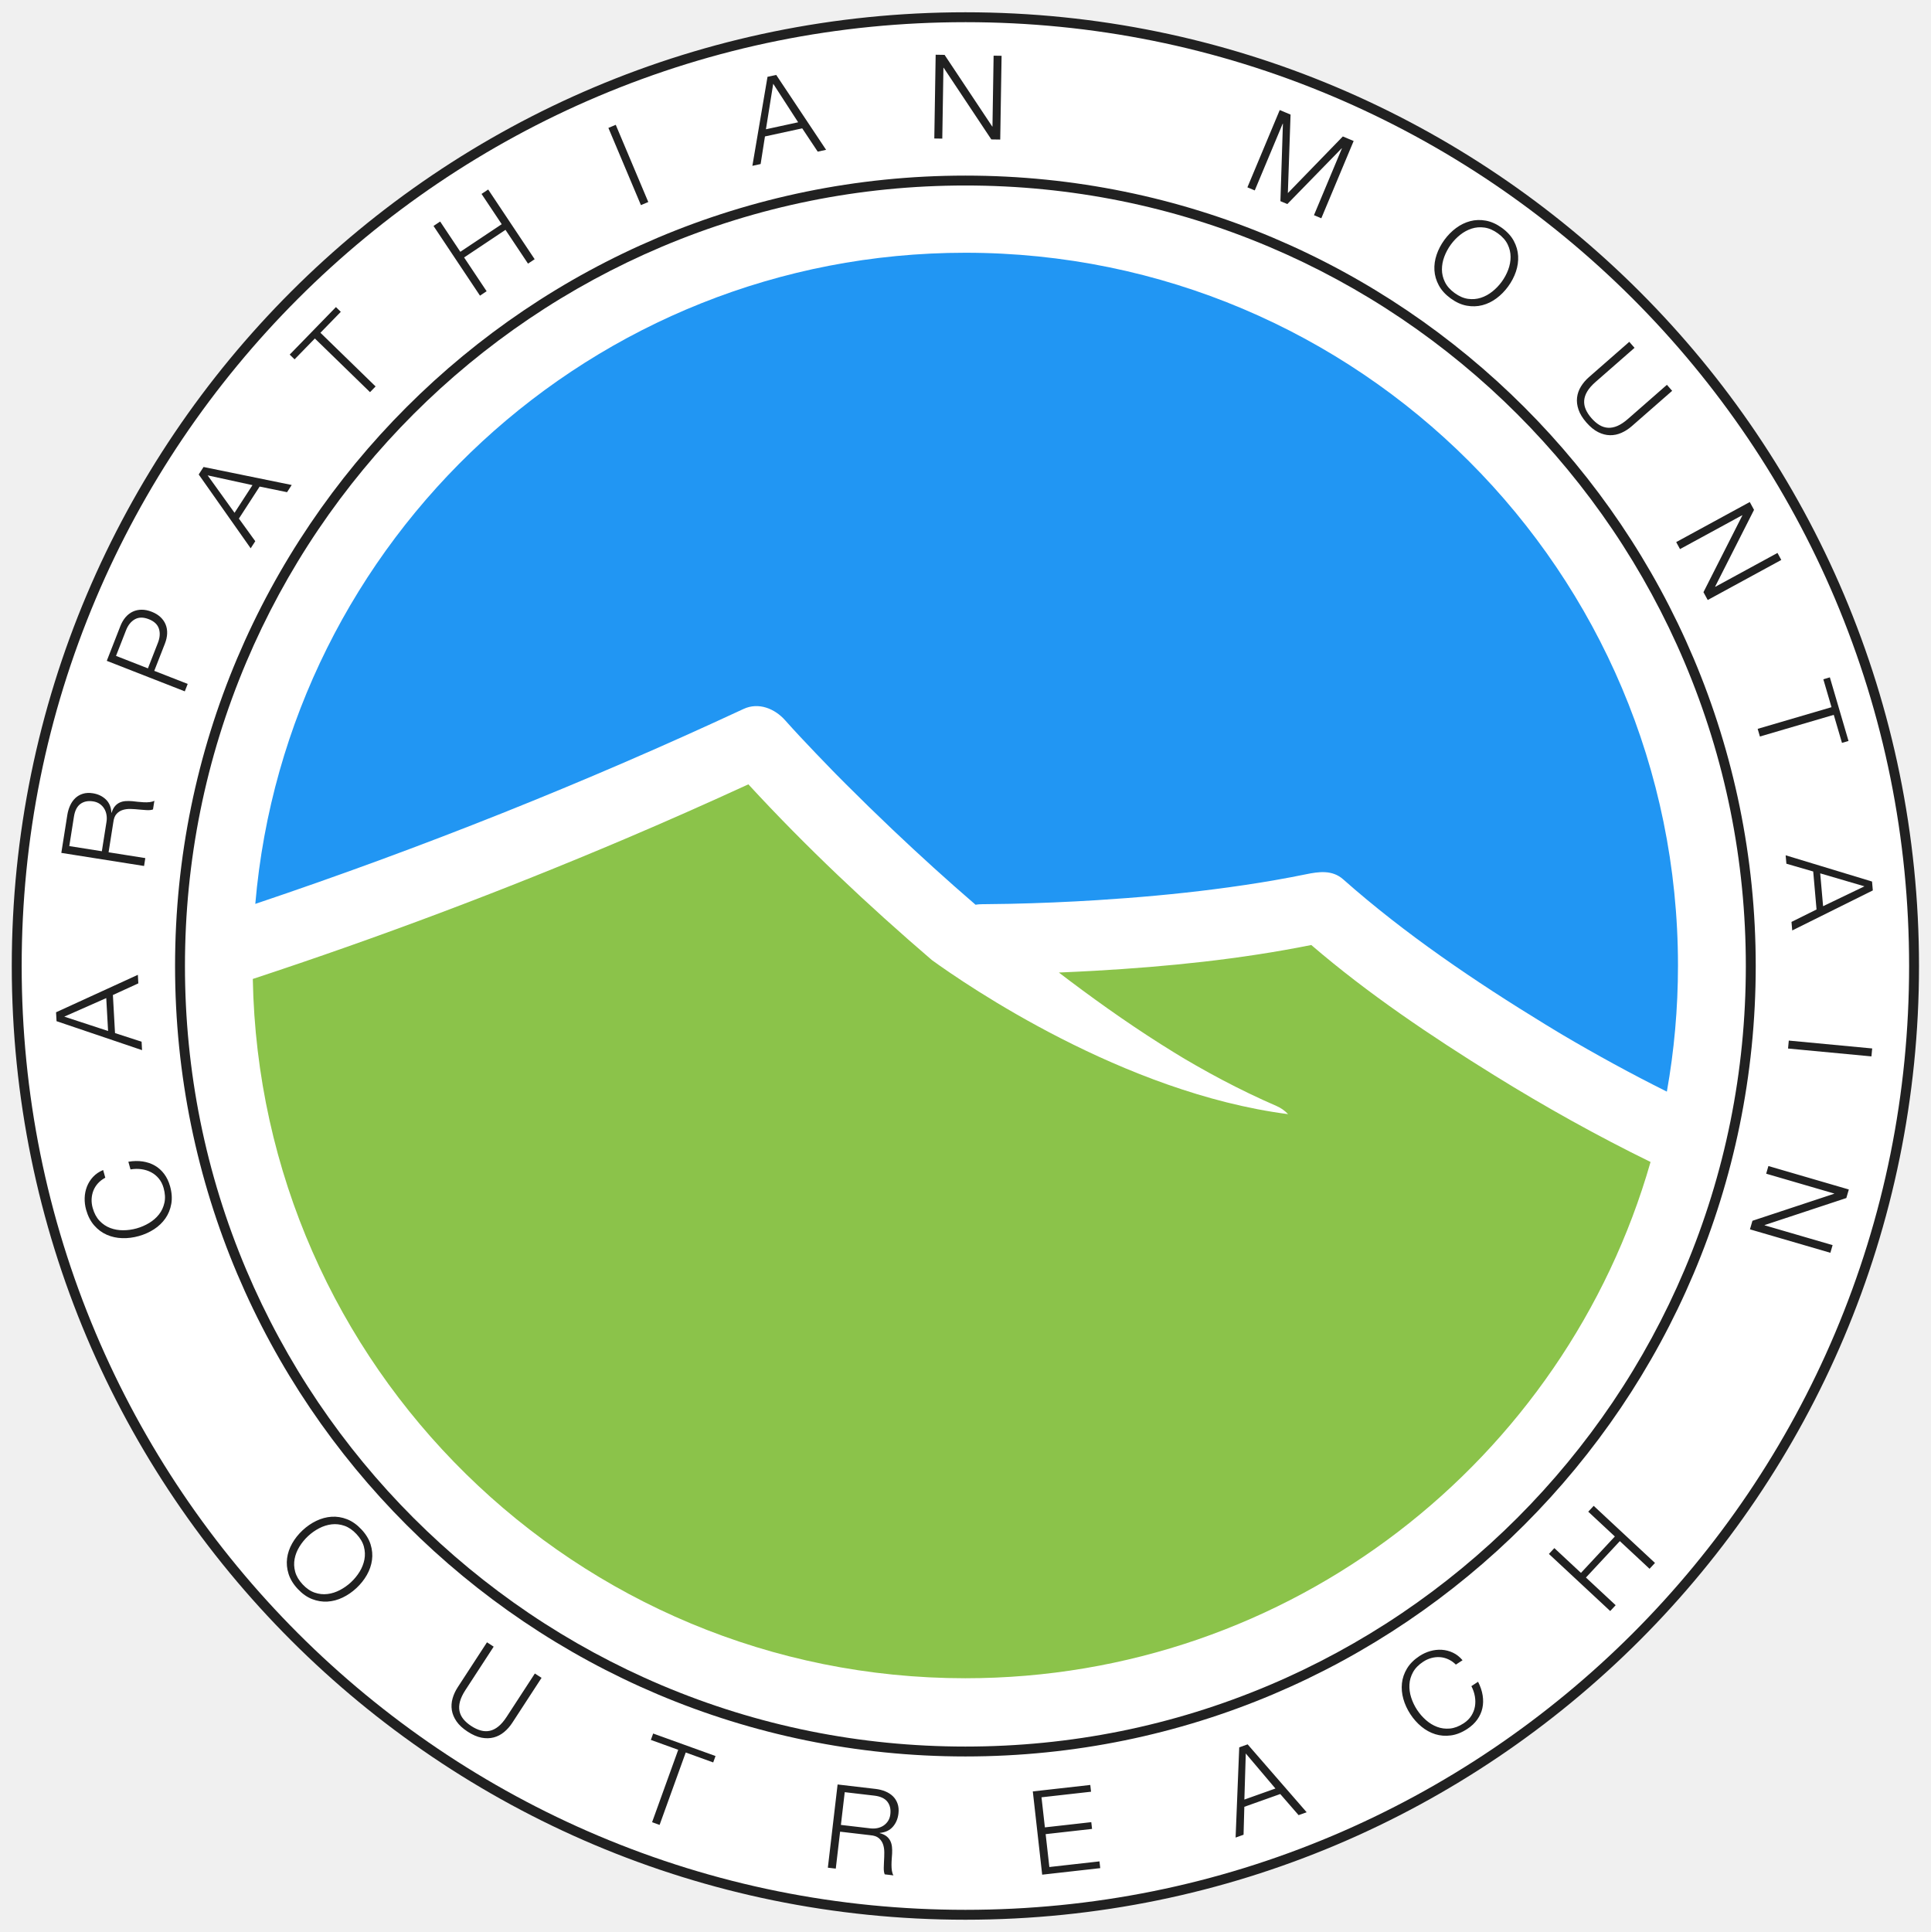
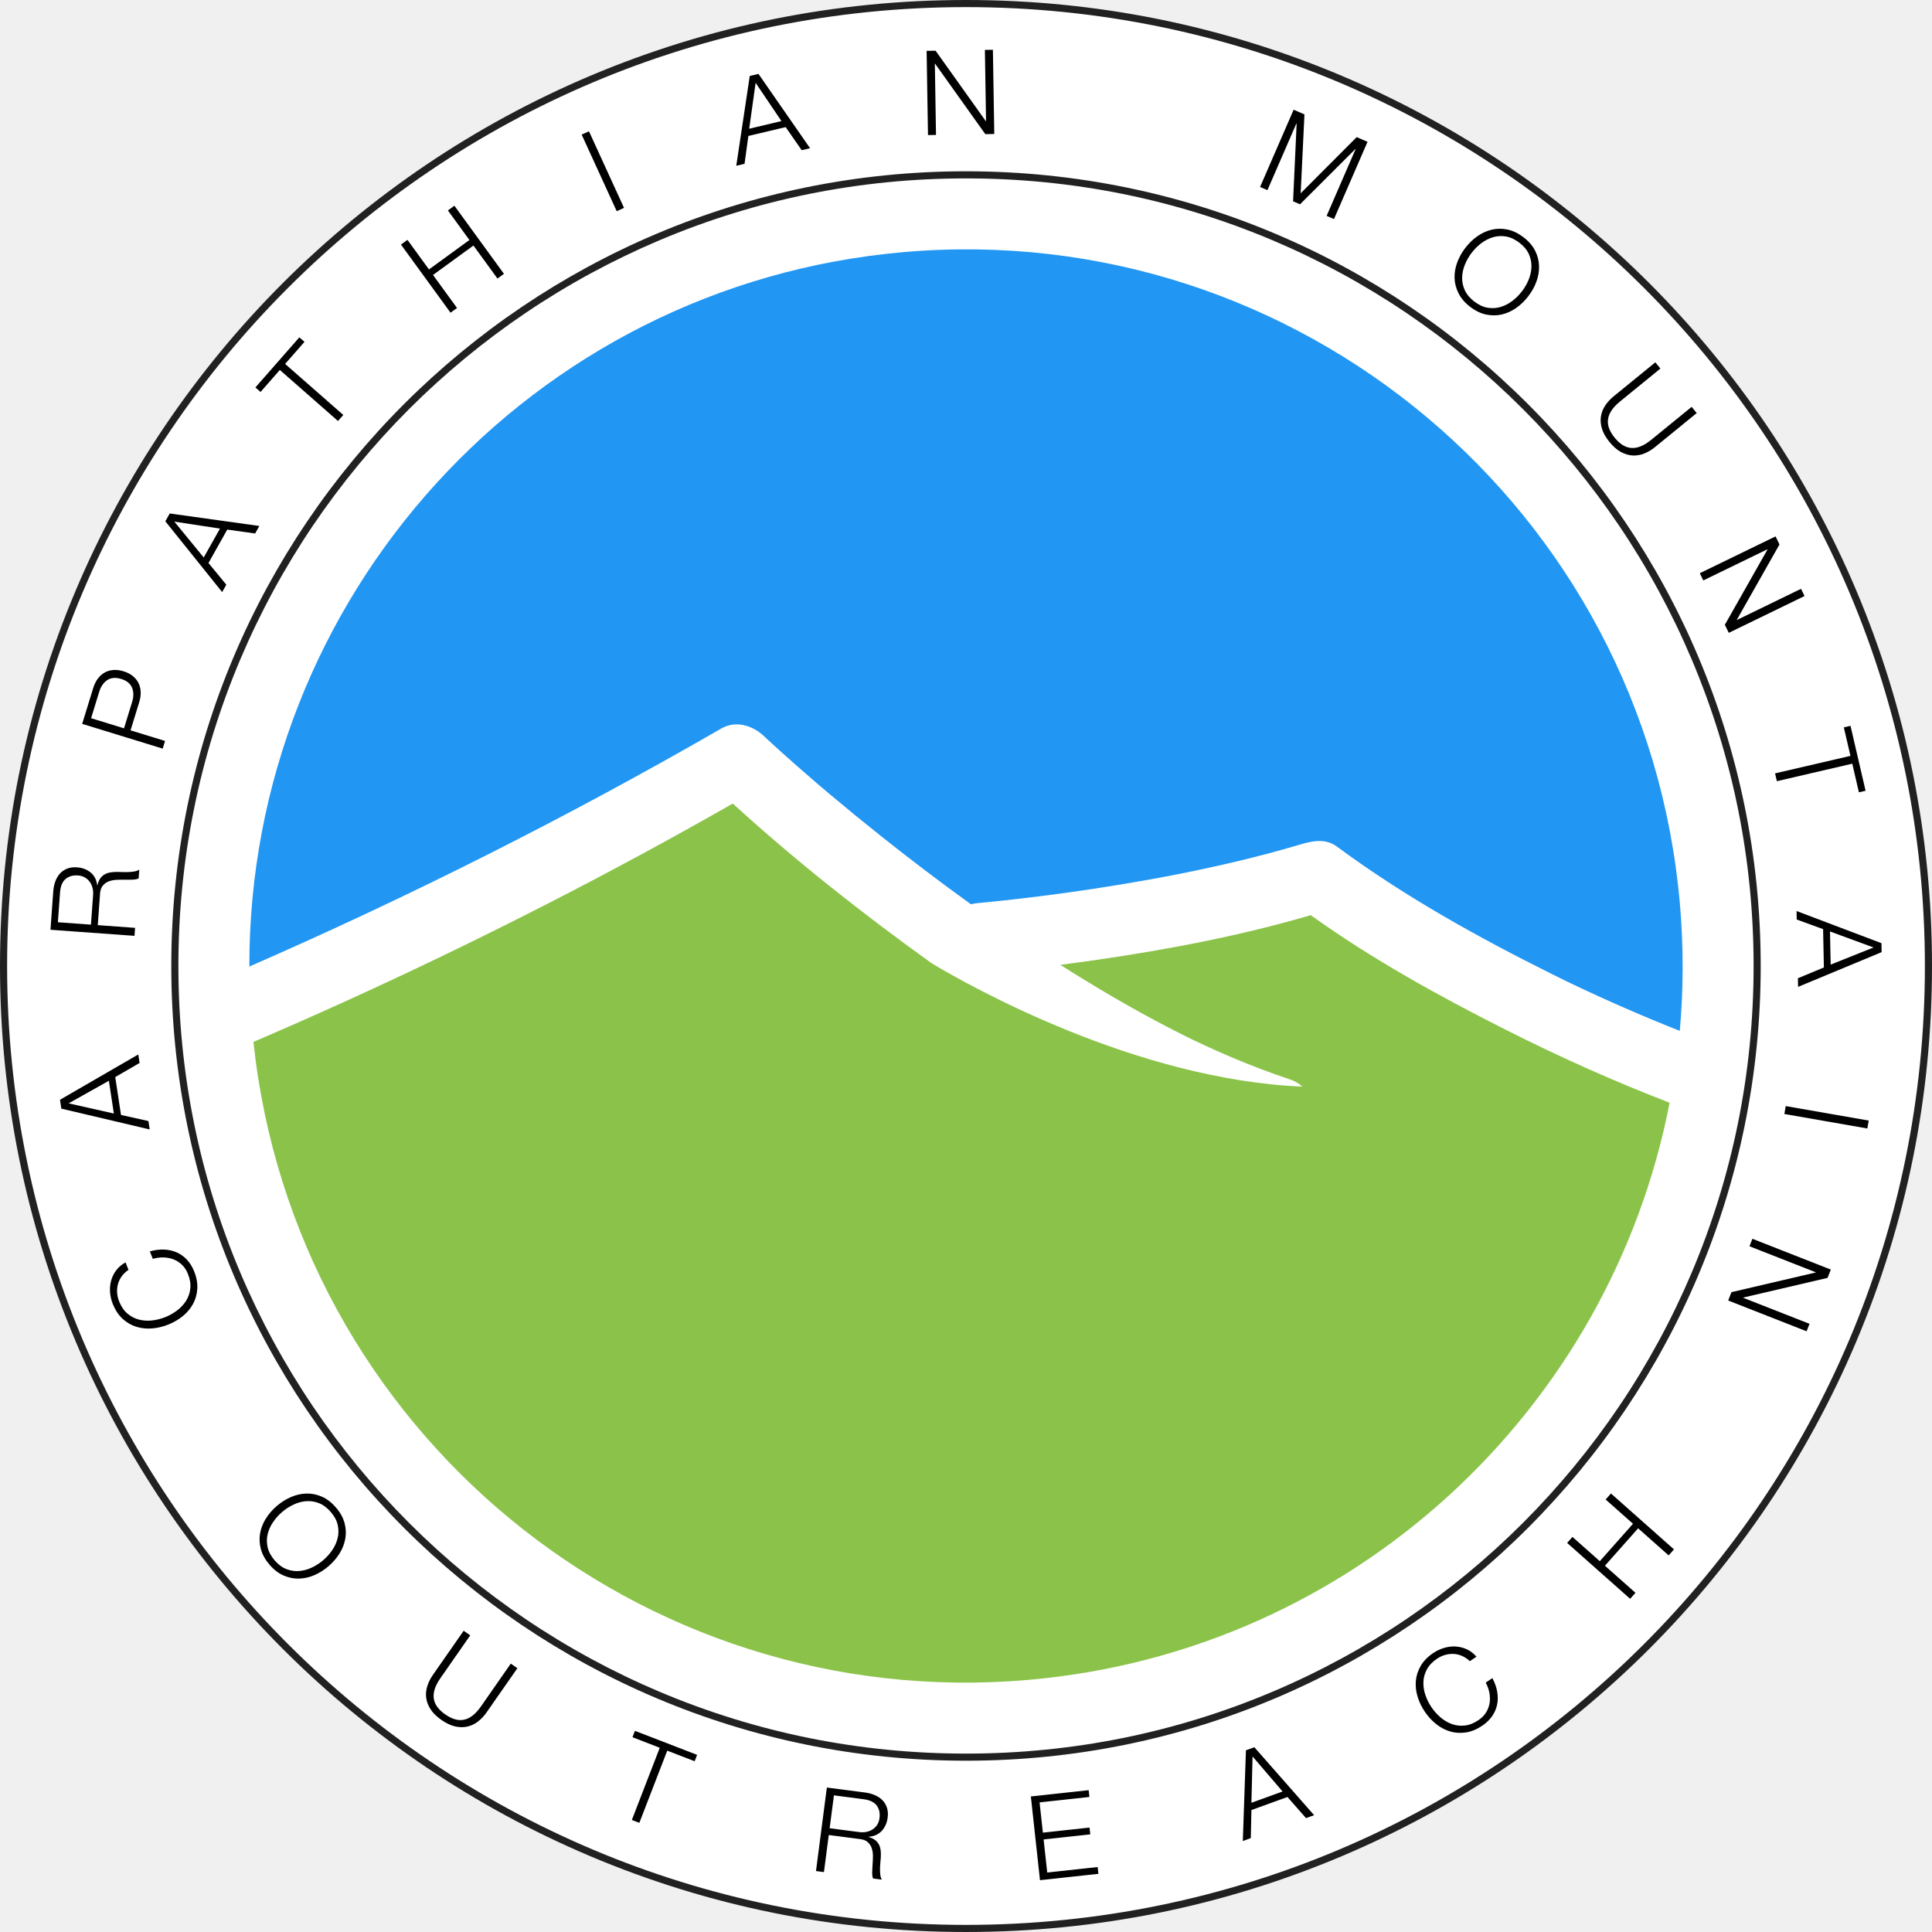
- <svg xmlns="http://www.w3.org/2000/svg" width="1365.947" height="1366.65" viewBox="0 0 1365.947 1366.65">
-   <path fill="#FFF" d="M682.975 1354.465c-90.605 0-178.498-17.744-261.237-52.74-79.92-33.803-151.694-82.194-213.332-143.832-61.638-61.638-110.03-133.413-143.833-213.33-34.996-82.74-52.74-170.634-52.74-261.238 0-90.604 17.744-178.497 52.74-261.236 33.803-79.92 82.195-151.694 143.833-213.332C270.044 147.12 341.82 98.728 421.738 64.925c82.74-34.996 170.632-52.74 261.237-52.74 90.604 0 178.498 17.744 261.237 52.74 79.918 33.803 151.693 82.195 213.33 143.833s110.03 133.413 143.833 213.33c34.996 82.74 52.74 170.632 52.74 261.237s-17.744 178.498-52.74 261.237c-33.803 79.918-82.194 151.693-143.832 213.33s-133.413 110.03-213.33 143.833c-82.74 34.996-170.634 52.74-261.238 52.74z" />
-   <path fill="#212121" d="M682.975 15.684c90.134 0 177.568 17.65 259.874 52.464 39.558 16.732 77.713 37.442 113.404 61.555a672.493 672.493 0 0 1 98.814 81.53 672.487 672.487 0 0 1 81.528 98.813c24.113 35.69 44.823 73.846 61.555 113.405 34.813 82.307 52.465 169.74 52.465 259.874 0 90.134-17.65 177.568-52.464 259.874-16.73 39.56-37.44 77.714-61.554 113.405a672.438 672.438 0 0 1-81.528 98.813 672.42 672.42 0 0 1-98.814 81.53c-35.69 24.112-73.847 44.822-113.405 61.554-82.307 34.812-169.74 52.464-259.875 52.464-90.134 0-177.568-17.65-259.874-52.464-39.558-16.73-77.713-37.44-113.405-61.555a672.43 672.43 0 0 1-98.814-81.53 672.422 672.422 0 0 1-81.528-98.812c-24.113-35.69-44.823-73.847-61.555-113.405-34.812-82.306-52.464-169.74-52.464-259.874 0-90.133 17.65-177.567 52.464-259.873 16.732-39.558 37.442-77.713 61.555-113.404a672.493 672.493 0 0 1 81.53-98.814 672.493 672.493 0 0 1 98.813-81.53C345.385 105.59 383.542 84.88 423.1 68.15c82.306-34.813 169.74-52.464 259.875-52.464m0-7c-372.594 0-674.643 302.05-674.643 674.64 0 372.595 302.05 674.642 674.643 674.642s674.64-302.047 674.64-674.64c0-372.592-302.047-674.642-674.64-674.642z" />
-   <path fill="#FFF" d="M682.973 1238.973c-75.01 0-147.776-14.69-216.275-43.662-66.163-27.983-125.584-68.047-176.613-119.075-51.03-51.03-91.092-110.45-119.077-176.613-28.972-68.498-43.662-141.263-43.662-216.273 0-75.012 14.69-147.778 43.662-216.276 27.985-66.164 68.048-125.585 119.077-176.615 51.03-51.03 110.45-91.093 176.613-119.078 68.5-28.973 141.264-43.663 216.275-43.663 75.01 0 147.775 14.69 216.274 43.662 66.163 27.985 125.585 68.048 176.614 119.077 51.03 51.028 91.094 110.45 119.078 176.614 28.973 68.5 43.663 141.264 43.663 216.275 0 75.01-14.69 147.774-43.662 216.272-27.984 66.163-68.048 125.584-119.077 176.613-51.028 51.028-110.45 91.092-176.613 119.076-68.5 28.973-141.264 43.663-216.274 43.663z" />
-   <path fill="#212121" d="M682.973 131.218c74.54 0 146.846 14.597 214.91 43.386a552.125 552.125 0 0 1 93.785 50.905 556.182 556.182 0 0 1 81.72 67.423 556.25 556.25 0 0 1 67.423 81.718c19.94 29.518 37.068 61.07 50.905 93.786 28.79 68.065 43.387 140.372 43.387 214.912s-14.598 146.846-43.387 214.91a552.172 552.172 0 0 1-50.904 93.783 556.196 556.196 0 0 1-67.423 81.72 556.078 556.078 0 0 1-81.72 67.423c-29.516 19.94-61.07 37.067-93.784 50.904-68.064 28.79-140.37 43.386-214.91 43.386s-146.847-14.597-214.91-43.386c-32.715-13.837-64.27-30.964-93.785-50.904a556.122 556.122 0 0 1-81.718-67.424 556.03 556.03 0 0 1-67.424-81.72 552.14 552.14 0 0 1-50.904-93.782c-28.79-68.064-43.386-140.37-43.386-214.91 0-74.54 14.597-146.847 43.386-214.912a552.196 552.196 0 0 1 50.904-93.785 556.07 556.07 0 0 1 67.424-81.717 556.08 556.08 0 0 1 81.718-67.424 552.154 552.154 0 0 1 93.784-50.906c68.064-28.79 140.37-43.386 214.91-43.386m0-7c-308.798 0-559.126 250.33-559.126 559.13 0 308.797 250.328 559.125 559.127 559.125 308.797 0 559.13-250.328 559.13-559.125 0-308.8-250.333-559.13-559.13-559.13z" />
-   <g fill="#212121">
-     <path d="M223.808 1075.8c3.502-1.678 7.088-2.64 10.758-2.887 3.67-.246 7.318.34 10.95 1.757 3.63 1.417 7.033 3.824 10.205 7.223 3.172 3.397 5.33 6.946 6.476 10.646 1.144 3.7 1.468 7.37.97 11.014-.497 3.645-1.705 7.155-3.62 10.534-1.92 3.38-4.374 6.466-7.367 9.26-2.995 2.794-6.243 5.03-9.746 6.71-3.503 1.682-7.08 2.635-10.728 2.86s-7.28-.357-10.892-1.755c-3.612-1.396-7.004-3.794-10.176-7.19-3.172-3.4-5.34-6.96-6.503-10.678-1.165-3.72-1.507-7.393-1.03-11.018.478-3.624 1.674-7.126 3.592-10.505 1.917-3.38 4.372-6.466 7.366-9.26 2.994-2.793 6.242-5.03 9.745-6.71zm-11.963 18.264c-1.7 2.76-2.838 5.638-3.41 8.633-.574 2.994-.443 6.033.39 9.115.834 3.083 2.59 6.06 5.272 8.932 2.68 2.872 5.52 4.82 8.52 5.843 2.998 1.023 6.01 1.353 9.038.987 3.026-.365 5.975-1.302 8.847-2.808a35.764 35.764 0 0 0 7.825-5.544 35.662 35.662 0 0 0 6.1-7.454c1.68-2.74 2.805-5.61 3.38-8.604.57-2.995.45-6.024-.363-9.086-.815-3.062-2.562-6.03-5.243-8.9-2.68-2.873-5.53-4.83-8.546-5.874-3.018-1.044-6.042-1.383-9.067-1.017-3.028.365-5.966 1.29-8.816 2.78a35.57 35.57 0 0 0-7.854 5.57 35.714 35.714 0 0 0-6.07 7.427zM349.257 1164.815l-20.02 30.742c-1.872 2.876-3.14 5.532-3.804 7.972-.665 2.438-.786 4.705-.364 6.795.42 2.09 1.347 4.015 2.778 5.77 1.43 1.76 3.282 3.376 5.554 4.855 2.318 1.51 4.57 2.564 6.756 3.162 2.186.6 4.32.668 6.402.207 2.082-.46 4.104-1.488 6.067-3.082 1.962-1.595 3.88-3.828 5.752-6.704l20.018-30.742 4.73 3.08-20.7 31.785c-1.66 2.55-3.597 4.74-5.81 6.566-2.214 1.827-4.656 3.094-7.326 3.797-2.672.704-5.548.763-8.63.174s-6.365-2.015-9.843-4.28c-3.433-2.234-6.04-4.643-7.826-7.224-1.785-2.582-2.896-5.237-3.332-7.964-.438-2.728-.267-5.473.51-8.236.775-2.764 1.994-5.42 3.655-7.97l20.7-31.786 4.73 3.08zM506.2 1242.17l-1.635 4.53-19.44-7.02-18.487 51.214-5.31-1.916 18.49-51.214-19.362-6.99 1.634-4.526 44.11 15.923zM619.525 1265.456c2.418.283 4.676.854 6.777 1.713 2.1.858 3.888 2 5.365 3.427 1.476 1.427 2.58 3.173 3.314 5.235.733 2.063.947 4.414.638 7.053-.438 3.737-1.78 6.867-4.024 9.39-2.247 2.522-5.31 3.946-9.19 4.27l-.02.166c1.89.502 3.424 1.195 4.602 2.086 1.177.89 2.096 1.958 2.758 3.206.66 1.247 1.082 2.647 1.263 4.2.18 1.555.222 3.217.126 4.987a235.99 235.99 0 0 1-.26 3.645 58.194 58.194 0 0 0-.177 4.367 26.85 26.85 0 0 0 .3 4.213c.206 1.334.568 2.394 1.09 3.18l-6.183-.726c-.266-.588-.448-1.293-.547-2.112-.1-.818-.14-1.66-.123-2.52.018-.862.046-1.71.088-2.54.043-.83.07-1.55.087-2.162.134-2.1.2-4.196.193-6.286s-.313-3.992-.92-5.707a9.798 9.798 0 0 0-3.003-4.32c-1.396-1.167-3.418-1.85-6.07-2.05l-21.268-2.49-3.062 26.133-5.605-.656 6.893-58.86 26.96 3.156zm-3.685 27.897a15.1 15.1 0 0 0 4.956-.213c1.6-.342 3.035-.94 4.305-1.794a11.19 11.19 0 0 0 3.183-3.263c.85-1.32 1.383-2.89 1.595-4.702.425-3.626-.286-6.605-2.13-8.94-1.844-2.33-4.908-3.75-9.195-4.25l-20.94-2.453-2.71 23.164 20.937 2.453zM771.334 1262.634l.54 4.784-35.056 3.944 2.396 21.28 32.827-3.694.54 4.784-32.828 3.693 2.617 23.26 35.466-3.99.538 4.782-41.075 4.623-6.628-58.89 40.662-4.576zM882.65 1233.916l41.764 48.04-5.71 2.03-12.98-14.937-25.413 9.043-.545 19.753-5.63 2.004 2.572-63.818 5.942-2.116zm19.662 31.237l-20.977-24.78-.996 32.6 21.972-7.82zM1024.583 1173.734c-1.935-.882-3.918-1.386-5.95-1.51a18.54 18.54 0 0 0-6.036.628 19.934 19.934 0 0 0-5.696 2.59c-3.286 2.15-5.7 4.625-7.243 7.42s-2.392 5.72-2.547 8.763c-.156 3.045.256 6.1 1.236 9.16a35.558 35.558 0 0 0 4.152 8.69 35.693 35.693 0 0 0 6.282 7.246c2.43 2.147 5.07 3.758 7.925 4.832 2.854 1.076 5.87 1.464 9.05 1.168 3.18-.296 6.41-1.52 9.698-3.672 2.314-1.516 4.125-3.296 5.432-5.342 1.305-2.045 2.16-4.225 2.563-6.54.403-2.312.392-4.704-.032-7.17-.425-2.467-1.25-4.888-2.473-7.262l4.722-3.092c1.677 3.268 2.763 6.492 3.258 9.673.496 3.182.425 6.205-.213 9.068-.638 2.865-1.846 5.54-3.624 8.027-1.778 2.487-4.124 4.686-7.04 6.595-3.89 2.546-7.767 4.076-11.63 4.59-3.864.513-7.54.225-11.03-.863s-6.737-2.864-9.74-5.33c-3.003-2.464-5.626-5.41-7.87-8.836-2.242-3.425-3.893-7.007-4.95-10.745s-1.397-7.435-1.015-11.093c.384-3.656 1.583-7.152 3.6-10.49 2.014-3.336 4.966-6.278 8.854-8.824a27.782 27.782 0 0 1 7.59-3.482c2.7-.774 5.412-1.077 8.135-.91 2.722.17 5.35.847 7.878 2.033 2.53 1.188 4.807 2.972 6.828 5.352l-4.723 3.092c-1.66-1.625-3.456-2.88-5.39-3.763zM1099.64 1095.09l18.83 17.534 23.98-25.755-18.83-17.535 3.848-4.13 43.37 40.386-3.848 4.132-21.016-19.57-23.983 25.753 21.018 19.57-3.846 4.132-43.37-40.387 3.847-4.13z" />
+ <svg xmlns="http://www.w3.org/2000/svg" width="1359.283" height="1359.281" viewBox="0 0 1359.283 1359.281">
+   <path fill="#FFF" d="M679.643 1356.78c-91.413 0-180.092-17.903-263.575-53.213-80.634-34.105-153.05-82.93-215.237-145.116-62.186-62.186-111.01-134.602-145.116-215.235C20.404 859.732 2.5 771.053 2.5 679.64c0-91.41 17.904-180.09 53.214-263.573 34.105-80.633 82.93-153.05 145.117-215.236C263.02 138.645 335.435 89.82 416.07 55.715 499.55 20.404 588.23 2.5 679.643 2.5s180.092 17.904 263.574 53.214c80.634 34.105 153.05 82.93 215.236 145.116 62.187 62.187 111.01 134.603 145.116 215.236 35.31 83.483 53.213 172.162 53.213 263.574s-17.903 180.092-53.214 263.574c-34.106 80.634-82.93 153.05-145.117 215.236s-134.603 111.01-215.236 145.116c-83.483 35.31-172.162 53.215-263.574 53.215z" />
+   <path fill="#212121" d="M679.643 5c372.594 0 674.64 302.05 674.64 674.64 0 372.595-302.046 674.642-674.64 674.642S5 1052.234 5 679.642C5 307.048 307.05 5 679.643 5m0-5c-91.75 0-180.756 17.97-264.55 53.412-40.27 17.034-79.114 38.117-115.448 62.664-35.987 24.312-69.828 52.233-100.582 82.987s-58.675 64.594-82.988 100.582c-24.546 36.333-45.63 75.176-62.664 115.45C17.97 498.884 0 587.892 0 679.64c0 91.75 17.97 180.757 53.412 264.55 17.034 40.272 38.117 79.114 62.664 115.448 24.312 35.987 52.233 69.827 82.987 100.58s64.595 58.676 100.582 82.988c36.333 24.547 75.176 45.63 115.45 62.663 83.792 35.44 172.8 53.41 264.548 53.41s180.756-17.97 264.55-53.41c40.27-17.034 79.113-38.117 115.447-62.664 35.987-24.312 69.827-52.233 100.58-82.987s58.677-64.595 82.988-100.582c24.547-36.334 45.63-75.176 62.663-115.448 35.443-83.793 53.413-172.8 53.413-264.55 0-91.747-17.97-180.754-53.412-264.546-17.032-40.272-38.115-79.115-62.662-115.45-24.312-35.986-52.233-69.827-82.987-100.58s-64.593-58.676-100.58-82.988c-36.334-24.547-75.177-45.63-115.448-62.664C860.398 17.97 771.392 0 679.642 0z" />
+   <path fill="#FFF" d="M679.64 1236.27c-75.145 0-148.04-14.717-216.664-43.74-66.282-28.036-125.81-68.17-176.93-119.29-51.122-51.12-91.256-110.65-119.292-176.932-29.024-68.622-43.74-141.518-43.74-216.663 0-75.146 14.716-148.043 43.74-216.666 28.035-66.284 68.17-125.813 119.29-176.934 51.12-51.12 110.65-91.256 176.932-119.292 68.623-29.025 141.52-43.742 216.665-43.742s148.042 14.717 216.665 43.742c66.282 28.035 125.81 68.17 176.932 119.292 51.12 51.12 91.256 110.65 119.29 176.933 29.026 68.622 43.743 141.52 43.743 216.665 0 75.146-14.717 148.04-43.742 216.663-28.035 66.282-68.17 125.81-119.29 176.93-51.122 51.12-110.65 91.256-176.933 119.29-68.623 29.025-141.52 43.742-216.664 43.742z" />
+   <path fill="#212121" d="M679.64 125.513c74.81 0 147.378 14.65 215.69 43.544 32.834 13.887 64.502 31.076 94.125 51.09a558.105 558.105 0 0 1 82.014 67.666 558.213 558.213 0 0 1 67.666 82.013c20.013 29.624 37.202 61.292 51.09 94.125 28.894 68.314 43.544 140.883 43.544 215.693s-14.65 147.377-43.544 215.69a554.22 554.22 0 0 1-51.09 94.123 558.213 558.213 0 0 1-67.667 82.013 558.1 558.1 0 0 1-82.015 67.665c-29.623 20.013-61.29 37.202-94.125 51.09-68.312 28.893-140.88 43.543-215.69 43.543-74.808 0-147.377-14.65-215.69-43.544-32.832-13.887-64.5-31.076-94.124-51.09a558.143 558.143 0 0 1-82.013-67.665 558.15 558.15 0 0 1-67.667-82.014c-20.013-29.623-37.202-61.29-51.09-94.124-28.893-68.312-43.543-140.88-43.543-215.69s14.65-147.378 43.544-215.69a554.155 554.155 0 0 1 51.09-94.126 558.158 558.158 0 0 1 67.666-82.014 558.097 558.097 0 0 1 82.013-67.667c29.624-20.013 61.292-37.202 94.125-51.09 68.313-28.892 140.882-43.542 215.69-43.542m0-5c-308.798 0-559.126 250.33-559.126 559.132 0 308.797 250.328 559.125 559.127 559.125 308.798 0 559.13-250.328 559.13-559.125 0-308.8-250.332-559.132-559.13-559.132z" />
+   <g>
+     <path fill="#2196F3" d="M507.504 512.54c10.217-5.888 22.04-2.138 30.002 5.378 7.742 7.31 15.72 14.39 23.715 21.422 4.243 3.73 8.5 7.436 12.78 11.12.834.716 1.67 1.427 2.504 2.144.29.248.568.482.78.666 2.333 1.975 4.667 3.953 7.01 5.916a1691.555 1691.555 0 0 0 35.5 29.023c20.718 16.472 41.808 32.517 63.308 47.98a39.62 39.62 0 0 1 5.074-.804c-2.24.193-6.273.527-4.033.334a830.19 830.19 0 0 0 5.027-.455c5.95-.555 11.89-1.158 17.832-1.81a1492.655 1492.655 0 0 0 61.684-8.02c27.44-4.162 54.79-9.006 81.904-14.934 14.21-3.104 28.373-6.452 42.426-10.214 7.006-1.875 13.998-3.816 20.947-5.893 8.875-2.652 18.348-4.92 26.646 1.225 47.026 34.81 99.202 63.807 151.462 89.8 3.234 1.61 6.473 3.212 9.72 4.794.99.482 1.98.963 2.972 1.44a1208.236 1208.236 0 0 0 18.78 8.783c12.84 5.864 25.763 11.536 38.8 16.946a1283.95 1283.95 0 0 0 19.488 7.892c2.63-29.303 2.72-59.242.064-89.574-24.268-277.39-268.81-482.586-546.2-458.316-262.763 22.988-460.74 243.638-460.257 502.63 113.67-49.637 224.593-105.53 332.064-167.47z" />
+     <path fill="#8BC34A" d="M1059.365 724.486c-47.043-23.754-94.18-49.766-137.168-80.617-49.283 14.458-99.994 24.114-150.773 31.474a1718.854 1718.854 0 0 1-25.422 3.482c2.707 1.717 5.414 3.426 8.133 5.12 25.336 15.804 51.254 30.73 77.967 44.085 2.12 1.062 4.242 2.118 6.37 3.155a560.84 560.84 0 0 0 10.13 4.777c6.352 2.912 12.738 5.754 19.184 8.46 13.098 5.497 26.363 10.552 39.846 15.036a24.61 24.61 0 0 1 8.654 5.037c-117.546-4.895-234.682-71.14-260.546-86.618-48.568-34.82-95.97-72.19-140.17-112.525-27.65 15.754-55.506 31.145-83.607 46.084-82.807 44.035-167.447 84.652-253.656 121.61 28.936 272.573 271.05 472.845 545.273 448.853 229.365-20.067 409.367-190.743 451.098-406.058-39.27-15.133-77.75-32.393-115.313-51.356z" />
+   </g>
+   <g>
+     <path d="M204.734 1053.258c3.568-1.537 7.19-2.354 10.867-2.45 3.676-.097 7.3.638 10.87 2.2 3.57 1.562 6.872 4.107 9.903 7.63s5.043 7.157 6.037 10.9c.993 3.745 1.168 7.427.523 11.046-.646 3.62-1.994 7.08-4.046 10.38-2.054 3.298-4.632 6.282-7.736 8.952s-6.44 4.773-10.008 6.31-7.18 2.345-10.835 2.423c-3.654.077-7.26-.653-10.812-2.196-3.552-1.543-6.845-4.076-9.875-7.6-3.03-3.523-5.053-7.168-6.064-10.932-1.013-3.766-1.206-7.447-.582-11.05.624-3.603 1.962-7.052 4.015-10.35 2.05-3.3 4.63-6.284 7.734-8.954s6.442-4.773 10.01-6.31zm-12.693 17.762c-1.81 2.69-3.063 5.518-3.757 8.486-.694 2.97-.687 6.012.02 9.125.71 3.114 2.343 6.16 4.905 9.14 2.562 2.977 5.32 5.04 8.275 6.184 2.954 1.143 5.95 1.594 8.99 1.352s6.024-1.06 8.955-2.445a35.773 35.773 0 0 0 8.043-5.222 35.64 35.64 0 0 0 6.398-7.2c1.79-2.67 3.03-5.49 3.726-8.46.693-2.97.696-6 .007-9.092-.688-3.094-2.314-6.13-4.876-9.107-2.562-2.98-5.33-5.052-8.303-6.216-2.972-1.166-5.98-1.627-9.018-1.385-3.04.24-6.014 1.048-8.922 2.42a35.66 35.66 0 0 0-8.075 5.247 35.652 35.652 0 0 0-6.364 7.173zM330.848 1150.572l-20.978 30.098c-1.962 2.814-3.313 5.43-4.054 7.848s-.934 4.68-.577 6.78c.353 2.105 1.22 4.056 2.595 5.856 1.374 1.803 3.174 3.477 5.398 5.027 2.27 1.583 4.487 2.708 6.654 3.374 2.165.668 4.296.803 6.393.408 2.095-.393 4.148-1.357 6.16-2.89 2.013-1.53 4-3.702 5.96-6.52l20.978-30.095 4.63 3.227-21.687 31.12c-1.74 2.495-3.745 4.622-6.015 6.378-2.27 1.756-4.75 2.945-7.44 3.564-2.693.62-5.57.588-8.634-.098-3.06-.686-6.296-2.213-9.7-4.586-3.36-2.342-5.89-4.832-7.594-7.47s-2.73-5.323-3.08-8.063c-.352-2.74-.094-5.48.77-8.216.86-2.738 2.163-5.355 3.903-7.852l21.687-31.12 4.63 3.23zM490.46 1234.656l-1.736 4.49-19.277-7.45-19.63 50.788-5.263-2.035 19.628-50.788-19.2-7.42 1.736-4.49 43.74 16.904zM608.663 1261.146c2.414.314 4.665.916 6.755 1.8 2.088.888 3.862 2.052 5.32 3.497 1.457 1.445 2.54 3.207 3.247 5.277.705 2.074.888 4.428.545 7.06-.485 3.733-1.868 6.845-4.146 9.34-2.278 2.493-5.36 3.876-9.245 4.15l-.022.165c1.884.525 3.41 1.24 4.575 2.145 1.165.906 2.07 1.986 2.717 3.242.645 1.256 1.048 2.662 1.21 4.217.158 1.556.18 3.218.06 4.987-.073.994-.176 2.21-.306 3.643a57.878 57.878 0 0 0-.233 4.363 26.824 26.824 0 0 0 .247 4.217c.188 1.338.537 2.4 1.05 3.193l-6.174-.805c-.258-.59-.432-1.297-.52-2.12-.09-.817-.118-1.66-.09-2.52s.068-1.707.12-2.537c.053-.83.09-1.55.115-2.16.16-2.1.253-4.194.274-6.284.02-2.09-.263-3.996-.846-5.72a9.804 9.804 0 0 0-2.948-4.358c-1.38-1.184-3.395-1.893-6.043-2.125l-21.234-2.766-3.396 26.09-5.597-.73 7.652-58.765 26.913 3.504zm-4.044 27.85c1.7.22 3.352.172 4.957-.15 1.603-.32 3.047-.9 4.327-1.738a11.217 11.217 0 0 0 3.224-3.22c.867-1.312 1.42-2.872 1.655-4.683.472-3.62-.2-6.61-2.013-8.967-1.814-2.355-4.86-3.814-9.14-4.37l-20.906-2.724-3.01 23.13 20.905 2.722zM765.957 1259.492l.52 4.785-35.067 3.82 2.318 21.287 32.84-3.576.52 4.785-32.84 3.578 2.536 23.27 35.48-3.866.52 4.785-41.09 4.476-6.42-58.912 40.683-4.432zM882.527 1229.3l42.043 47.798-5.695 2.064-13.068-14.863-25.36 9.19-.433 19.756-5.617 2.037 2.2-63.834 5.93-2.15zm19.844 31.124l-21.118-24.658-.807 32.605 21.926-7.946zM1028.662 1165.06c-1.947-.853-3.938-1.327-5.97-1.42a18.493 18.493 0 0 0-6.028.718 19.966 19.966 0 0 0-5.656 2.674c-3.256 2.203-5.63 4.71-7.13 7.53-1.503 2.82-2.308 5.753-2.417 8.798-.108 3.05.35 6.096 1.374 9.143a35.58 35.58 0 0 0 4.283 8.627 35.714 35.714 0 0 0 6.39 7.15c2.462 2.11 5.128 3.68 7.997 4.71 2.87 1.034 5.89 1.378 9.066 1.034 3.174-.344 6.39-1.617 9.643-3.818 2.29-1.55 4.074-3.357 5.35-5.422s2.098-4.258 2.465-6.578c.37-2.318.322-4.71-.14-7.17s-1.323-4.867-2.58-7.223l4.673-3.162c1.728 3.243 2.862 6.45 3.405 9.624s.518 6.197-.078 9.07c-.594 2.875-1.762 5.568-3.502 8.08-1.74 2.514-4.053 4.746-6.94 6.7-3.85 2.605-7.704 4.192-11.56 4.763-3.855.572-7.537.338-11.043-.697s-6.78-2.762-9.818-5.182-5.707-5.324-8.002-8.717c-2.293-3.39-3.998-6.946-5.113-10.67-1.114-3.72-1.51-7.413-1.18-11.075s1.474-7.176 3.438-10.545c1.965-3.365 4.873-6.352 8.723-8.955 2.34-1.582 4.85-2.78 7.538-3.596s5.395-1.16 8.12-1.034c2.726.127 5.36.766 7.91 1.914 2.546 1.15 4.85 2.898 6.905 5.248l-4.674 3.162c-1.684-1.6-3.5-2.826-5.448-3.68zM1106.32 1081.318l19.25 17.072 23.352-26.328-19.25-17.072 3.746-4.223 44.336 39.322-3.746 4.222-21.484-19.055-23.352 26.328 21.484 19.055-3.744 4.223-44.336-39.322 3.744-4.222z" />
    <g>
-       <path d="M69.274 837.083c-1.425 1.578-2.504 3.317-3.237 5.217-.73 1.9-1.14 3.882-1.223 5.944a19.97 19.97 0 0 0 .75 6.212c1.06 3.784 2.688 6.832 4.888 9.146 2.2 2.314 4.73 4.007 7.583 5.074 2.856 1.067 5.892 1.597 9.106 1.587a35.644 35.644 0 0 0 9.54-1.335 35.777 35.777 0 0 0 8.805-3.802c2.78-1.67 5.113-3.7 6.998-6.097 1.887-2.397 3.168-5.155 3.846-8.275s.486-6.57-.574-10.355c-.746-2.664-1.897-4.927-3.453-6.79-1.556-1.862-3.375-3.335-5.46-4.418-2.084-1.083-4.367-1.795-6.847-2.134-2.48-.34-5.036-.284-7.668.164l-1.522-5.435c3.622-.61 7.023-.674 10.205-.186 3.184.488 6.044 1.47 8.582 2.94 2.54 1.475 4.725 3.434 6.56 5.88 1.833 2.445 3.22 5.346 4.16 8.703 1.254 4.476 1.542 8.634.864 12.472-.677 3.84-2.062 7.257-4.153 10.256-2.09 3-4.764 5.56-8.02 7.678-3.257 2.118-6.856 3.73-10.8 4.834-3.943 1.104-7.856 1.597-11.74 1.478-3.882-.12-7.51-.914-10.88-2.383-3.372-1.47-6.343-3.668-8.917-6.598-2.572-2.93-4.485-6.63-5.74-11.107a27.77 27.77 0 0 1-1.027-8.288 23.962 23.962 0 0 1 1.586-8.03 21.534 21.534 0 0 1 4.317-6.896c1.896-2.054 4.284-3.686 7.163-4.895l1.522 5.435c-2.05 1.092-3.788 2.427-5.214 4.003zM39.652 716.06l57.88-26.5.335 6.05-17.996 8.234 1.5 26.934 18.795 6.103.333 5.968-60.495-20.49-.35-6.3zm35.52-10.042l-29.695 13.125 30.99 10.162-1.296-23.287zM47.62 576.514c.38-2.404 1.042-4.638 1.984-6.703.943-2.06 2.156-3.803 3.64-5.22 1.485-1.418 3.274-2.452 5.365-3.103 2.09-.648 4.448-.767 7.07-.353 3.718.588 6.79 2.055 9.22 4.4 2.432 2.345 3.73 5.463 3.9 9.354l.164.026c.577-1.87 1.332-3.374 2.27-4.516.936-1.14 2.04-2.016 3.313-2.627 1.273-.61 2.69-.973 4.248-1.092 1.56-.117 3.222-.092 4.988.074a246.4 246.4 0 0 1 3.633.407c1.43.17 2.883.286 4.356.352a26.93 26.93 0 0 0 4.222-.13c1.34-.152 2.415-.473 3.22-.963l-.973 6.148c-.597.24-1.308.396-2.13.46-.823.067-1.664.074-2.525.022a81.693 81.693 0 0 1-2.533-.19c-.83-.074-1.547-.13-2.157-.173-2.094-.218-4.186-.367-6.274-.445s-4 .152-5.738.688a9.798 9.798 0 0 0-4.438 2.827c-1.222 1.35-1.984 3.342-2.29 5.982l-3.346 21.15 25.988 4.11-.88 5.574-58.536-9.257 4.24-26.803zm27.727 4.805a15.114 15.114 0 0 0-.014-4.96c-.277-1.612-.817-3.07-1.62-4.375a11.19 11.19 0 0 0-3.13-3.31c-1.287-.903-2.83-1.498-4.635-1.783-3.607-.57-6.613.02-9.02 1.767-2.404 1.748-3.944 4.753-4.618 9.017L49.017 598.5l23.037 3.643 3.293-20.824zM85.123 442.957c.967-2.474 2.192-4.58 3.673-6.317 1.482-1.737 3.188-3.06 5.118-3.97 1.93-.907 4.025-1.366 6.286-1.374 2.26-.007 4.628.474 7.1 1.44 2.475.968 4.54 2.22 6.195 3.76 1.657 1.54 2.885 3.298 3.686 5.273.803 1.977 1.158 4.105 1.067 6.388s-.62 4.66-1.586 7.133l-7.527 19.25 23.653 9.25-2.056 5.256-55.19-21.587 9.583-24.503zm26.6 11.74c1.432-3.658 1.663-6.983.695-9.978-.97-2.993-3.358-5.236-7.173-6.728-3.813-1.49-7.09-1.466-9.833.075-2.742 1.543-4.83 4.143-6.26 7.8l-7.073 18.09 22.57 8.827 7.074-18.087zM144.005 330.337l62.37 12.734-3.297 5.085-19.39-3.963-14.672 22.635 11.58 16.013-3.25 5.015-36.772-52.224 3.43-5.293zm34.606 12.84l-31.72-6.914 19.035 26.483 12.686-19.57zM237.652 217.222l3.45 3.356-14.412 14.812 39.024 37.97-3.936 4.046-39.024-37.97L208.4 254.19l-3.45-3.357 32.702-33.61zM311.394 156.707l14.274 21.407 29.28-19.524-14.275-21.407 4.696-3.13 32.876 49.305-4.696 3.13-15.932-23.892-29.28 19.523 15.933 23.893-4.695 3.13-32.877-49.305 4.696-3.13zM435.62 88.292l23.012 54.61-5.2 2.193-23.014-54.61 5.202-2.193zM549.146 53.002l35.283 52.982-5.922 1.286-10.966-16.476-26.36 5.724-3.067 19.52-5.84 1.27 10.707-62.968 6.164-1.338zm15.51 33.495l-17.64-27.257-5.153 32.205 22.792-4.948zM668.252 38.812l33.71 50.686.167.003.81-50.125 5.644.092-.96 59.254-6.308-.102-33.71-50.685-.166-.003-.812 50.126-5.644-.092.96-59.254 6.308.102zM913.016 81.053l-1.908 55.524 38.89-40.05 7.657 3.203-22.875 54.67-5.206-2.178 19.766-47.243-.152-.064-38.45 39.425-4.9-2.05 1.773-54.77-.152-.063-19.766 47.242-5.207-2.18 22.874-54.67 7.656 3.203zM1030.115 161.302c3.12-2.312 6.46-3.937 10.018-4.872 3.556-.935 7.25-1.05 11.084-.346 3.834.704 7.63 2.425 11.387 5.16 3.758 2.737 6.548 5.813 8.372 9.23 1.823 3.417 2.837 6.96 3.038 10.632.2 3.673-.32 7.35-1.564 11.03s-3.07 7.175-5.48 10.484c-2.412 3.31-5.178 6.122-8.3 8.434-3.122 2.313-6.452 3.926-9.992 4.84s-7.216 1.024-11.026.336c-3.812-.688-7.596-2.4-11.354-5.137-3.757-2.736-6.56-5.822-8.405-9.254-1.848-3.435-2.878-6.975-3.096-10.624s.296-7.314 1.54-10.995 3.068-7.175 5.48-10.485c2.41-3.31 5.175-6.12 8.298-8.433zm-8.292 20.196c-1.147 3.032-1.72 6.073-1.715 9.122.003 3.05.706 6.008 2.108 8.877 1.4 2.87 3.69 5.46 6.865 7.773 3.177 2.312 6.333 3.688 9.472 4.125s6.16.19 9.062-.74c2.902-.932 5.62-2.41 8.156-4.432a35.75 35.75 0 0 0 6.635-6.924 35.673 35.673 0 0 0 4.58-8.475c1.13-3.01 1.693-6.04 1.69-9.088s-.696-6-2.075-8.853c-1.38-2.854-3.656-5.436-6.832-7.75s-6.344-3.695-9.504-4.148c-3.16-.454-6.194-.215-9.097.717-2.903.932-5.614 2.397-8.132 4.396-2.518 2-4.736 4.32-6.658 6.957a35.778 35.778 0 0 0-4.554 8.44zM1156.367 246.046l-27.605 24.163c-2.582 2.26-4.523 4.472-5.823 6.64-1.303 2.17-2.033 4.317-2.193 6.443-.162 2.127.21 4.23 1.11 6.31.9 2.08 2.243 4.138 4.03 6.18 1.82 2.08 3.703 3.706 5.645 4.874s3.977 1.813 6.107 1.935c2.127.122 4.353-.318 6.674-1.32 2.32-1.003 4.772-2.633 7.354-4.894l27.604-24.163 3.718 4.247-28.542 24.983c-2.29 2.005-4.748 3.586-7.374 4.744s-5.32 1.715-8.08 1.668c-2.763-.047-5.547-.77-8.355-2.173s-5.58-3.665-8.313-6.788c-2.697-3.08-4.555-6.106-5.573-9.075-1.02-2.97-1.368-5.826-1.048-8.57.318-2.742 1.228-5.34 2.724-7.788 1.495-2.45 3.39-4.676 5.68-6.68l28.54-24.984 3.717 4.246zM1240.905 360.663l-27.52 54.297.08.146 44.03-23.972 2.697 4.957-52.047 28.338-3.017-5.54 27.52-54.296-.08-.146-44.03 23.973-2.697-4.958 52.048-28.338 3.017 5.54zM1307.748 524.14l-4.62 1.354-5.817-19.83-52.245 15.326-1.588-5.416 52.246-15.327-5.795-19.75 4.62-1.356 13.2 45zM1324.938 629.86l-57.01 28.318-.527-6.036 17.727-8.8-2.353-26.872-18.978-5.505-.52-5.953 61.112 18.563.55 6.285zm-35.182 11.16l29.264-14.06-31.298-9.174 2.034 23.235zM1323.967 747.27l-59-5.57.53-5.62 59 5.572-.53 5.62zM1306.2 847.464l-57.792 19.117-.047.16 48.13 14.03-1.58 5.42-56.893-16.587 1.766-6.057 57.792-19.116.046-.16-48.127-14.03 1.58-5.42 56.894 16.588-1.766 6.056z" />
+       <path d="M85.646 897.945c-1.248 1.723-2.135 3.566-2.66 5.533a18.54 18.54 0 0 0-.578 6.04 19.94 19.94 0 0 0 1.41 6.1c1.458 3.647 3.404 6.503 5.84 8.57 2.434 2.063 5.13 3.476 8.082 4.23 2.955.757 6.03.956 9.225.603a35.576 35.576 0 0 0 9.34-2.35 35.67 35.67 0 0 0 8.348-4.722c2.585-1.957 4.687-4.227 6.305-6.81 1.62-2.585 2.598-5.464 2.938-8.64s-.22-6.586-1.68-10.234c-1.025-2.568-2.413-4.695-4.16-6.38s-3.712-2.956-5.9-3.81c-2.19-.854-4.534-1.316-7.037-1.39-2.502-.07-5.038.26-7.607.987l-2.095-5.24c3.535-.995 6.91-1.423 10.126-1.278 3.217.145 6.166.812 8.847 2.006 2.684 1.193 5.066 2.906 7.15 5.14 2.087 2.237 3.776 4.972 5.07 8.21 1.726 4.314 2.457 8.418 2.195 12.307-.263 3.89-1.273 7.438-3.03 10.643-1.758 3.205-4.142 6.035-7.153 8.49-3.01 2.455-6.417 4.443-10.22 5.965-3.802 1.52-7.64 2.428-11.514 2.725-3.873.297-7.564-.104-11.073-1.203s-6.698-2.967-9.57-5.604c-2.87-2.636-5.17-6.112-6.897-10.427-1.047-2.62-1.684-5.33-1.91-8.13s.016-5.52.72-8.155 1.89-5.074 3.553-7.32c1.667-2.244 3.865-4.12 6.6-5.63l2.094 5.24c-1.924 1.305-3.51 2.82-4.758 4.537zM42.204 773.758L97.3 741.875l.91 5.99-17.13 9.908 4.053 26.668 19.29 4.288.898 5.908-62.17-14.643-.946-6.235zm34.402-13.373l-28.312 15.89 31.817 7.167-3.504-23.057zM37.473 627.077c.176-2.428.647-4.71 1.41-6.847.768-2.136 1.83-3.973 3.19-5.51s3.054-2.72 5.082-3.545c2.03-.822 4.368-1.14 7.018-.947 3.754.27 6.94 1.474 9.56 3.604 2.62 2.132 4.177 5.13 4.674 8.993l.165.012c.417-1.91 1.042-3.475 1.88-4.69.836-1.215 1.863-2.18 3.08-2.897 1.217-.716 2.598-1.198 4.14-1.448 1.546-.248 3.204-.363 4.978-.347.998.018 2.217.05 3.655.1 1.44.048 2.896.042 4.37-.018a26.76 26.76 0 0 0 4.195-.487c1.323-.264 2.366-.674 3.127-1.23l-.45 6.21c-.574.29-1.27.505-2.085.64-.813.136-1.65.213-2.513.233-.862.02-1.71.03-2.54.024-.833-.004-1.554 0-2.166.01-2.104-.04-4.2-.013-6.29.086-2.086.098-3.973.49-5.66 1.17a9.814 9.814 0 0 0-4.183 3.193c-1.103 1.446-1.694 3.497-1.776 6.154l-1.547 21.357 26.242 1.9-.408 5.63-59.107-4.28 1.958-27.07zm28.034 2.446a15.12 15.12 0 0 0-.433-4.94c-.412-1.583-1.073-2.99-1.983-4.223-.908-1.23-2.042-2.24-3.4-3.033s-2.945-1.254-4.767-1.386c-3.643-.263-6.587.578-8.837 2.523-2.25 1.946-3.53 5.07-3.842 9.375l-1.522 21.026 23.263 1.685 1.522-21.027zM65.563 484.132c.78-2.54 1.846-4.73 3.194-6.572 1.35-1.843 2.952-3.29 4.808-4.34 1.857-1.048 3.913-1.66 6.167-1.836 2.254-.175 4.65.128 7.188.91 2.538.78 4.69 1.876 6.456 3.288 1.767 1.412 3.122 3.074 4.067 4.985.947 1.913 1.46 4.01 1.54 6.292.078 2.28-.272 4.69-1.053 7.23l-6.076 19.754 24.275 7.467-1.66 5.396-56.642-17.426 7.735-25.148zm27.4 9.73c1.155-3.754 1.14-7.088-.05-10-1.188-2.914-3.738-4.972-7.652-6.176-3.913-1.204-7.18-.935-9.8.806-2.62 1.743-4.507 4.49-5.662 8.245l-5.71 18.563 23.165 7.125 5.71-18.563zM119.416 361.266l63.047 8.787-2.97 5.282-19.6-2.736-13.22 23.512 12.56 15.252-2.928 5.21-39.98-49.81 3.09-5.498zm35.345 10.636l-32.093-4.904 20.663 25.234 11.43-20.33zM210.61 237.338l3.618 3.174L200.6 256.05l40.935 35.9-3.722 4.244-40.935-35.902-13.572 15.476-3.62-3.174 30.923-35.256zM286.673 168.763l15.14 20.804 28.455-20.708-15.14-20.805 4.563-3.32 34.872 47.915-4.562 3.322-16.898-23.22-28.454 20.708 16.898 23.22-4.564 3.32-34.872-47.916 4.563-3.32zM414.372 92.36l24.66 53.887-5.13 2.35-24.662-53.888 5.132-2.35zM533.636 51.998l36.306 52.287-5.895 1.4-11.284-16.258-26.244 6.234-2.688 19.578-5.814 1.38 9.48-63.162 6.138-1.458zm16.157 33.186l-18.164-26.91-4.528 32.3 22.69-5.39zM658.24 35.672l35.336 49.566.166-.003-.812-50.125 5.643-.092.96 59.254-6.306.102L657.89 44.81l-.166.002.812 50.125-5.643.09-.96-59.253 6.307-.102zM917.762 80.497l-2.654 55.493 39.426-39.524 7.613 3.306-23.607 54.357-5.176-2.25 20.398-46.973-.152-.066-38.975 38.906-4.873-2.116 2.51-54.742-.152-.066-20.4 46.972-5.176-2.248L910.15 77.19l7.612 3.307zM1039.414 166.216c3.176-2.236 6.555-3.778 10.133-4.628 3.576-.85 7.273-.875 11.09-.078 3.814.797 7.568 2.608 11.258 5.435s6.404 5.97 8.146 9.43c1.74 3.46 2.67 7.026 2.78 10.702.11 3.676-.498 7.34-1.83 10.988-1.332 3.65-3.242 7.1-5.732 10.35s-5.324 5.995-8.5 8.23c-3.178 2.237-6.547 3.77-10.107 4.595-3.56.827-7.237.85-11.03.07-3.795-.78-7.535-2.582-11.227-5.41-3.69-2.826-6.416-5.978-8.178-9.454-1.766-3.477-2.71-7.04-2.838-10.695-.13-3.652.473-7.304 1.805-10.954 1.33-3.65 3.242-7.1 5.732-10.35s5.322-5.993 8.5-8.23zm-8.777 19.99c-1.22 3.003-1.867 6.03-1.936 9.078-.07 3.048.563 6.023 1.894 8.926 1.332 2.902 3.557 5.547 6.676 7.937 3.12 2.39 6.242 3.84 9.37 4.354 3.126.514 6.15.34 9.077-.52 2.924-.862 5.678-2.273 8.26-4.233s4.85-4.214 6.8-6.762a35.686 35.686 0 0 0 4.784-8.36c1.204-2.98 1.84-5.996 1.91-9.044.07-3.047-.55-6.015-1.86-8.9-1.31-2.884-3.523-5.52-6.643-7.91-3.12-2.39-6.252-3.85-9.4-4.38s-6.188-.363-9.11.498c-2.927.86-5.67 2.26-8.235 4.2a35.568 35.568 0 0 0-6.826 6.794 35.574 35.574 0 0 0-4.76 8.324zM1168.21 259.295l-28.435 23.183c-2.658 2.168-4.676 4.312-6.05 6.434-1.378 2.12-2.185 4.242-2.42 6.36-.235 2.12.062 4.235.89 6.345.828 2.11 2.098 4.215 3.812 6.316 1.748 2.144 3.57 3.834 5.47 5.07 1.9 1.235 3.913 1.95 6.036 2.147 2.123.196 4.363-.167 6.72-1.087 2.353-.92 4.86-2.464 7.52-4.633l28.433-23.183 3.566 4.374-29.398 23.97c-2.357 1.924-4.87 3.418-7.535 4.485-2.665 1.065-5.378 1.528-8.134 1.385-2.76-.143-5.518-.964-8.275-2.464-2.755-1.5-5.446-3.857-8.07-7.074-2.587-3.174-4.337-6.262-5.25-9.265s-1.163-5.87-.747-8.6c.414-2.73 1.412-5.294 2.994-7.69 1.58-2.396 3.55-4.555 5.908-6.478l29.398-23.97 3.566 4.375zM1251.977 383.066l-29.998 52.967.07.15 45.09-21.913 2.468 5.076-53.303 25.902-2.756-5.673 29.997-52.967-.072-.15-45.09 21.913-2.467-5.075 53.3-25.903 2.76 5.674zM1312.547 556.346l-4.69 1.09-4.67-20.133-53.038 12.31-1.278-5.5 53.04-12.308-4.655-20.05 4.69-1.09 10.6 45.68zM1323.842 669.89l-58.78 24.432-.124-6.06 18.277-7.59-.545-26.97-18.566-6.765-.12-5.975 59.73 22.62.128 6.308zm-35.852 8.777l30.14-12.064-30.61-11.254.47 23.317zM1313.79 793.953l-58.378-10.195.97-5.56 58.38 10.194-.97 5.56zM1285.79 899.088l-59.282 13.826-.06.154 46.665 18.314-2.06 5.254-55.167-21.65 2.305-5.87 59.282-13.827.06-.155-46.667-18.316 2.062-5.255 55.166 21.65-2.304 5.873z" />
    </g>
  </g>
-   <g>
-     <path fill="#2196F3" d="M526.01 501.505c10.69-4.977 22.143-.21 29.418 7.973 7.076 7.957 14.404 15.705 21.758 23.406 3.9 4.086 7.82 8.148 11.762 12.19.768.786 1.54 1.567 2.307 2.354.27.273.525.53.72.73 2.15 2.172 4.304 4.346 6.468 6.506a1700 1700 0 0 0 32.836 32.006c19.202 18.217 38.813 36.04 58.884 53.316 1.676-.23 3.39-.348 5.123-.357-2.246-.003-6.295-.022-4.047-.02 1.684 0 3.367-.003 5.05-.015 5.974-.035 11.946-.12 17.92-.248 20.73-.443 41.454-1.31 62.15-2.615 27.696-1.754 55.364-4.197 82.894-7.738 14.426-1.855 28.826-3.955 43.154-6.48 7.143-1.257 14.277-2.58 21.38-4.044 9.073-1.87 18.708-3.303 26.44 3.543 43.812 38.775 93.264 72.21 143.06 102.66 3.08 1.884 6.167 3.76 9.263 5.62l2.837 1.695a1209.988 1209.988 0 0 0 17.94 10.386c12.282 6.96 24.663 13.736 37.18 20.262a1262.25 1262.25 0 0 0 18.726 9.56c5.172-28.962 7.87-58.78 7.87-89.228 0-278.448-225.726-504.177-504.177-504.177-263.766 0-480.22 202.556-502.312 460.605 117.564-39.538 232.935-85.55 345.396-137.89z" />
-     <path fill="#8BC34A" d="M1057.3 760.74c-44.796-27.763-89.485-57.782-129.622-92.264-50.355 10.108-101.715 15.308-152.943 18.214-8.537.482-17.08.898-25.627 1.254 2.547 1.945 5.094 3.885 7.654 5.81 23.863 17.952 48.38 35.08 73.828 50.712 2.02 1.24 4.04 2.48 6.07 3.697.342.207 1.104.66 1.803 1.074a593.872 593.872 0 0 0 7.873 4.568c6.074 3.455 12.188 6.842 18.373 10.098 12.567 6.62 25.343 12.81 38.382 18.453a24.604 24.604 0 0 1 8.184 5.77c-116.672-15.12-227.588-91.323-252.004-108.995-45.35-38.92-89.312-80.277-129.83-124.312-28.918 13.283-58.008 26.188-87.305 38.623-86.33 36.65-174.19 69.737-263.29 99.04 5.07 274.058 228.806 494.667 504.077 494.667 230.242 0 424.434-154.338 484.77-365.195-37.8-18.498-74.63-39.045-110.395-61.21z" />
-   </g>
</svg>
